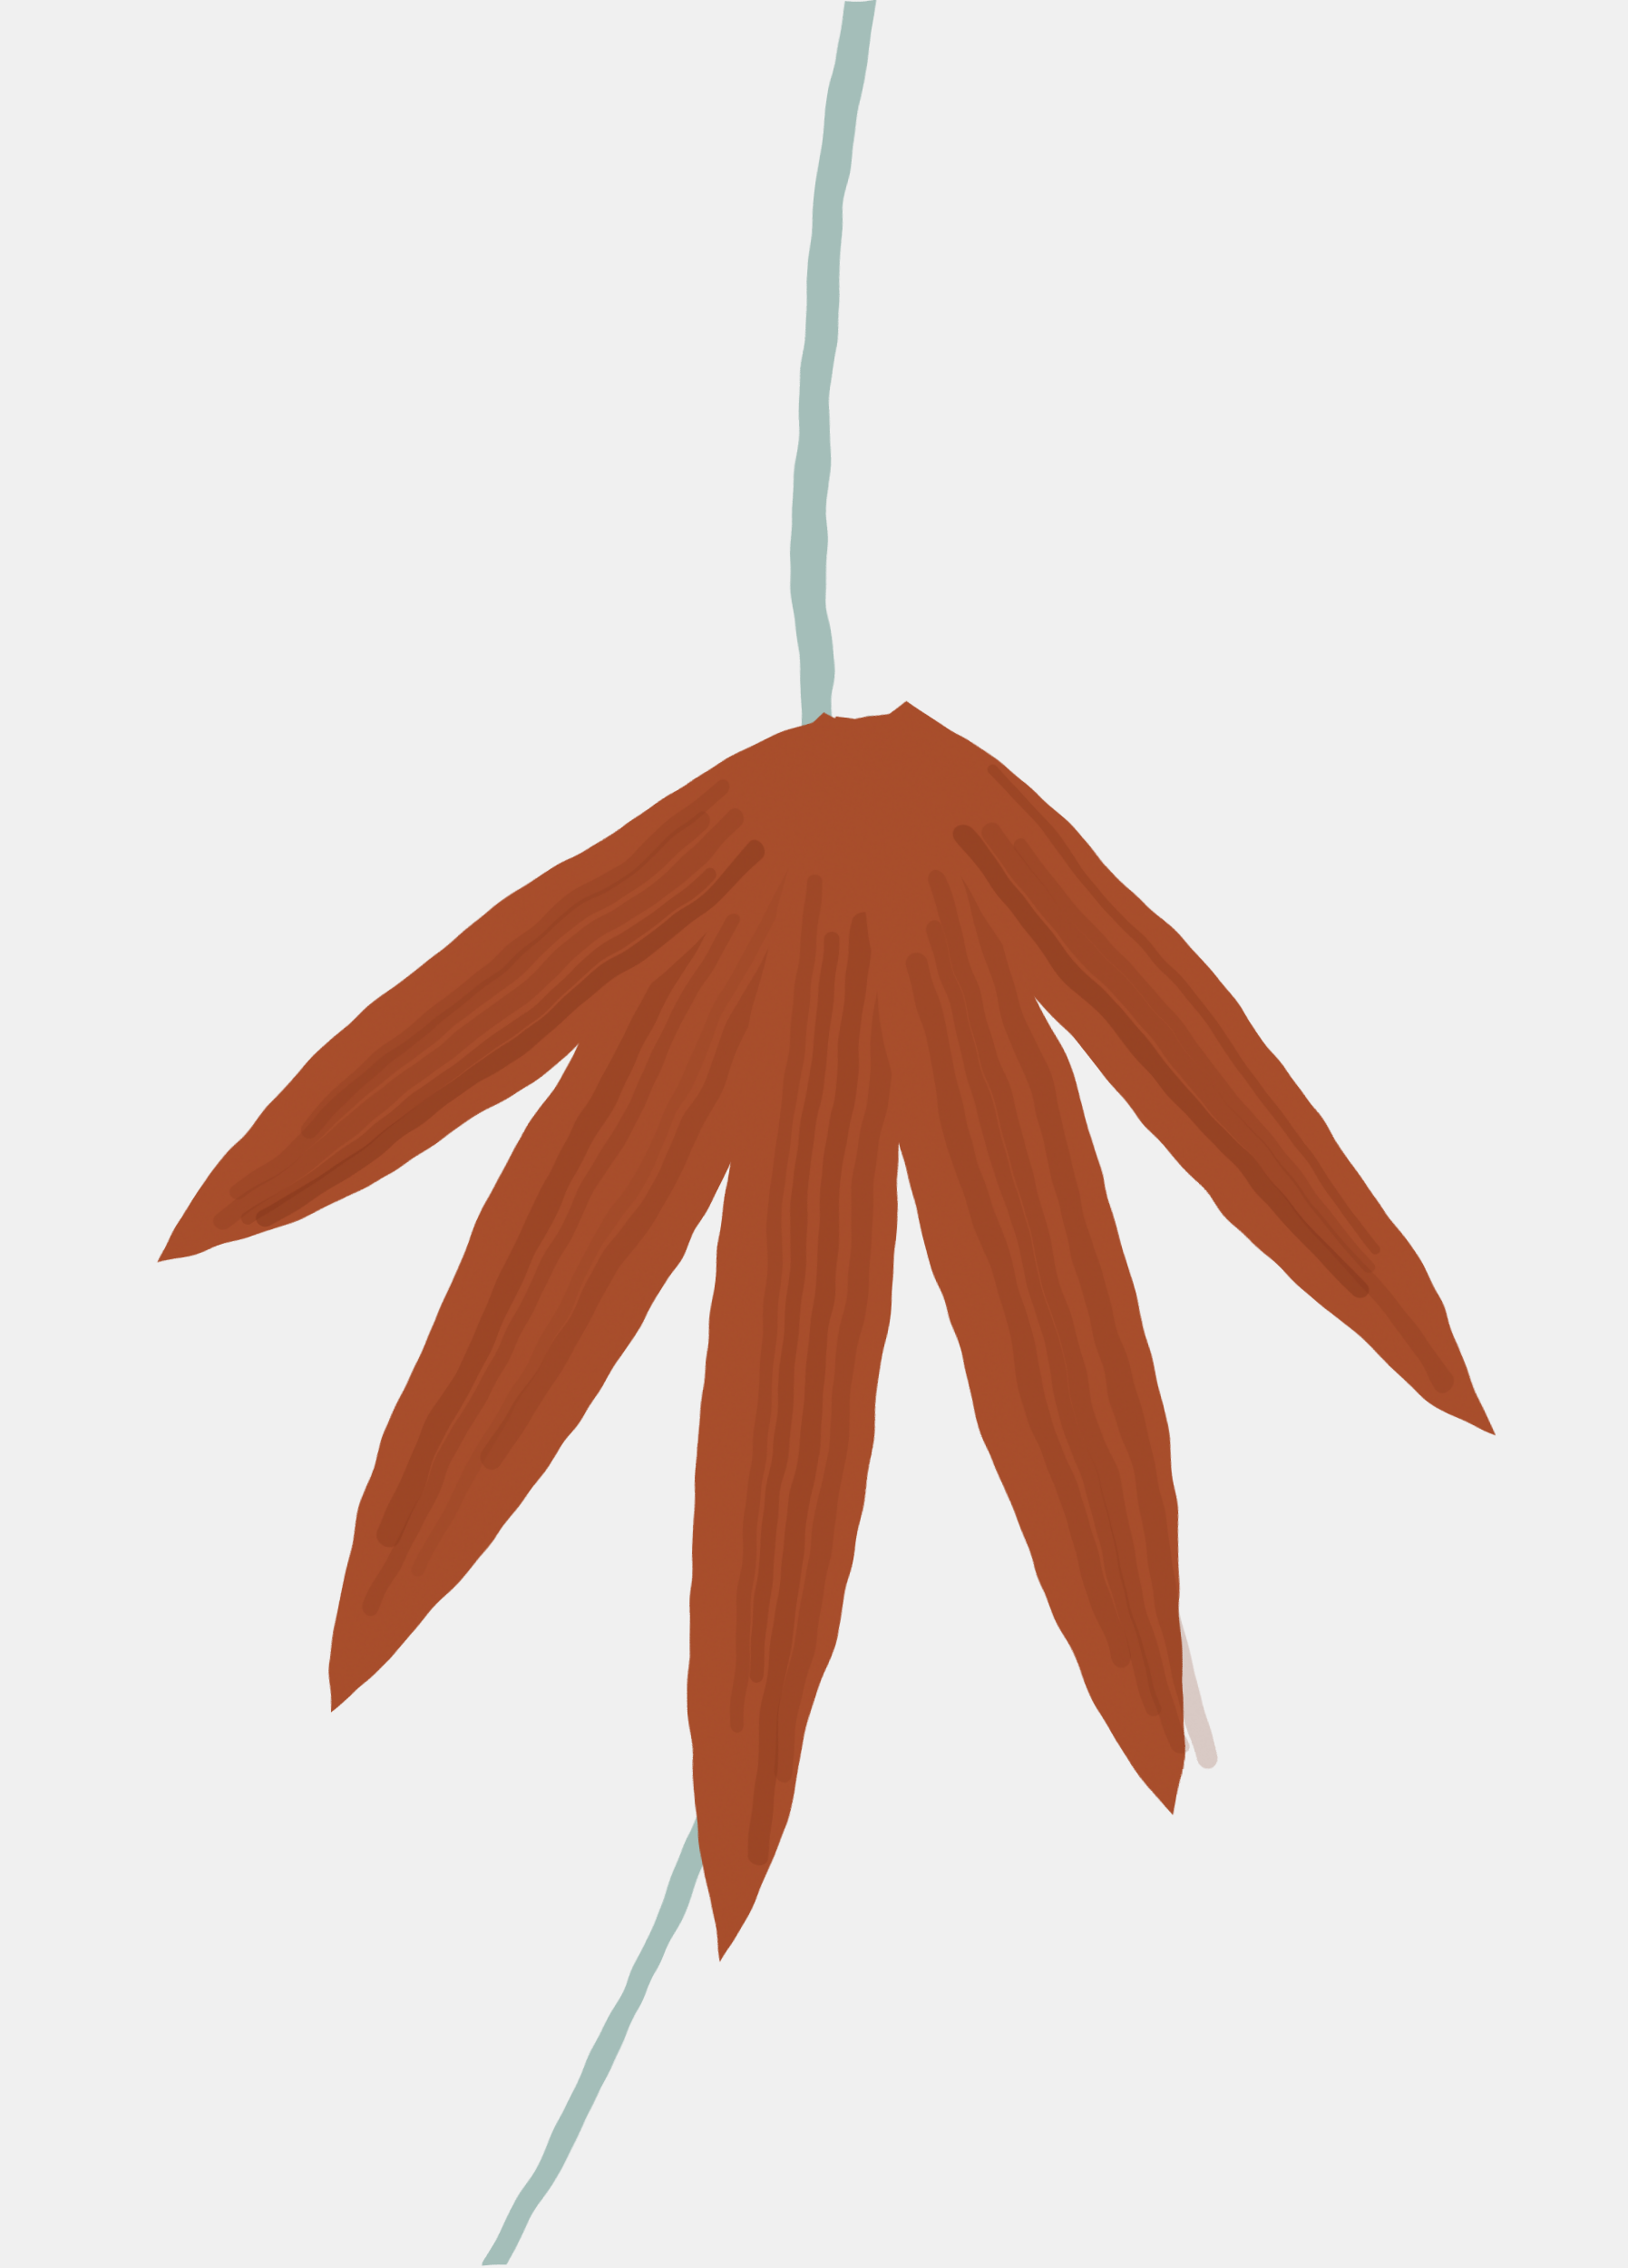
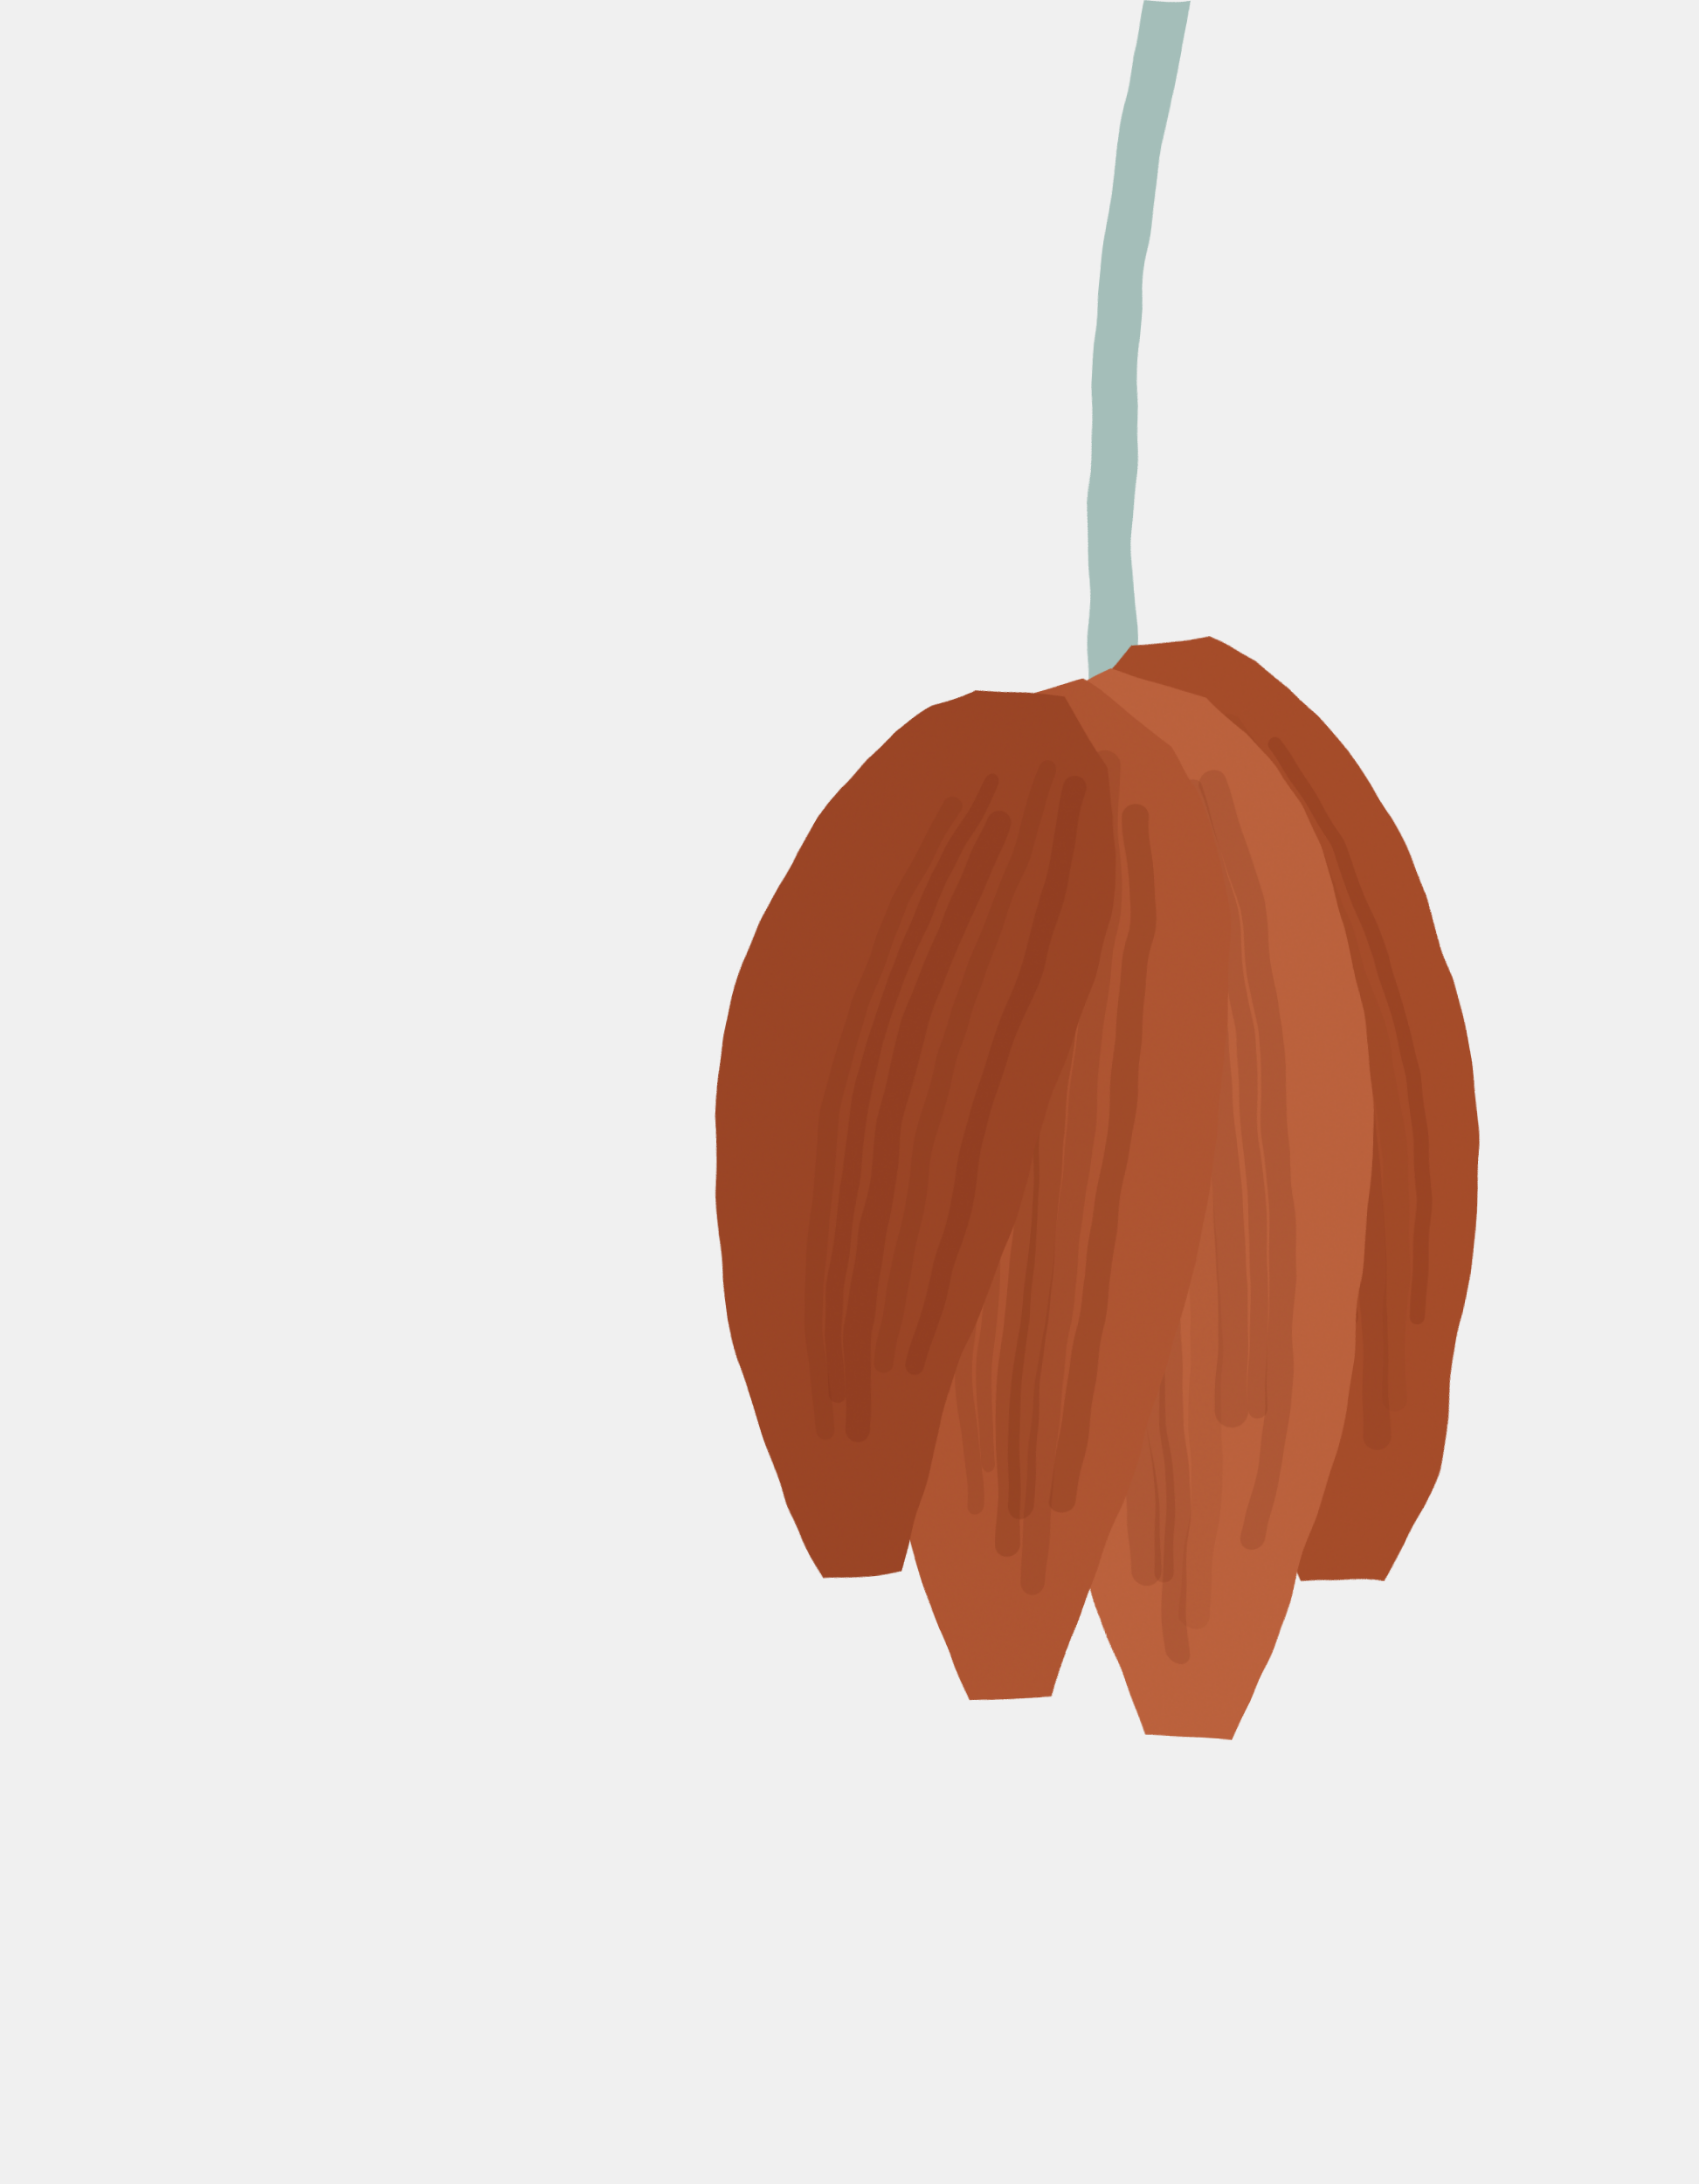
- <svg xmlns="http://www.w3.org/2000/svg" viewBox="0 0 560 780" fill="none">
+ <svg xmlns="http://www.w3.org/2000/svg" viewBox="0 0 560 720" fill="none">
  <defs>
    <filter id="brush" x="-12%" y="-12%" width="124%" height="124%">
-       <feTurbulence type="fractalNoise" baseFrequency="0.021" numOctaves="3" seed="7" result="n" />
-       <feDisplacementMap in="SourceGraphic" in2="n" scale="7" xChannelSelector="R" yChannelSelector="G" />
+       <feTurbulence type="fractalNoise" baseFrequency="0.016" numOctaves="3" seed="7" result="n" />
+       <feDisplacementMap in="SourceGraphic" in2="n" scale="8" xChannelSelector="R" yChannelSelector="G" />
    </filter>
    <filter id="wash" x="0%" y="0%" width="100%" height="100%">
      <feTurbulence type="fractalNoise" baseFrequency="0.9" numOctaves="3" seed="3" />
      <feColorMatrix type="saturate" values="0" />
      <feComponentTransfer>
        <feFuncA type="linear" slope="0.14" />
      </feComponentTransfer>
    </filter>
  </defs>
  <g filter="url(#brush)">
    <g opacity=".92">
-       <path d="M300 -20Q267 138.9 286 300" stroke="#9DBAB4" stroke-width="11" stroke-linecap="round" fill="none" />
-       <path d="M300 250Q315.5 535.3 168 780" stroke="#9DBAB4" stroke-width="8" stroke-linecap="round" fill="none" />
+       <path d="M392 -30Q358.1 101 368 236" stroke="#9DBAB4" stroke-width="15" stroke-linecap="round" fill="none" />
    </g>
    <g>
-       <path d="M300 254.2C290.5 341.9 204.8 515.4 112.6 588C116 485 215.3 310.4 284 245.8Z" fill="#A94E2C" />
-       <path d="M284.5 295.7Q233.9 402.4 169.4 501.7" stroke="#7E3218" stroke-width="7.4" stroke-linecap="round" fill="none" opacity="0.2" />
-       <path d="M274.3 298.4Q212.2 420.6 143.5 539.4" stroke="#7E3218" stroke-width="4.3" stroke-linecap="round" fill="none" opacity="0.1" />
-       <path d="M251.8 316.7Q188.1 433.5 128.2 552.2" stroke="#7E3218" stroke-width="5.2" stroke-linecap="round" fill="none" opacity="0.2" />
-       <path d="M261.2 279.3Q191.3 400.4 134 528.1" stroke="#7E3218" stroke-width="7.9" stroke-linecap="round" fill="none" opacity="0.3" />
+       <path d="M372 214L353.8 240.3L350.7 255.7L349.9 269.1L350.4 281.4L351.7 293L353.6 304.1L356 314.8L358.7 325.2L361.7 335.5L365 345.7L368.6 355.8L372.2 365.9L376.1 375.9L380 386.1L384 396.3L388.1 406.6L392.3 417.1L396.4 427.7L400.6 438.4L404.7 449.3L408.9 460.5L413 471.8L417.1 483.4L421.3 495.2L425.5 507.3L430 519.6L455.9 522.4L462 510.1L467.3 497.5L471.9 484.7L475.8 471.6L479.1 458.4L481.9 445L484.1 431.4L485.6 417.8L486.6 404.1L486.9 390.3L486.6 376.5L485.6 362.7L484 349L481.7 335.4L478.7 322L474.9 308.7L470.4 295.6L465.2 282.9L459.1 270.5L452.1 258.6L444.2 247.2L435.3 236.5L425.1 226.7L413.4 218.1L399.2 211.4Z" fill="#a64c2a" />
+       <path d="M420.3 245.2L440.8 279.2L455.4 316.1L464.8 354.7L469.2 393.9L469.1 433.3" stroke="#7E3218" stroke-width="4.9" stroke-linecap="round" fill="none" opacity="0.3" />
+       <path d="M405.4 238.3L426.2 271.2L441.8 306.8L452.8 344L459.5 382.3L462 420.9L460.5 459.3" stroke="#7E3218" stroke-width="8.1" stroke-linecap="round" fill="none" opacity="0.1" />
+       <path d="M405.2 252.7L422.5 286.5L435.9 322.1L445.7 358.9L451.8 396.4L454.4 434.1L453.5 471.9" stroke="#7E3218" stroke-width="9.4" stroke-linecap="round" fill="none" opacity="0.2" />
+       <path d="M395.2 257.6L410.4 291.3L423.1 326.1L433.1 361.7L440.3 397.9L444.7 434.7" stroke="#7E3218" stroke-width="7.7" stroke-linecap="round" fill="none" opacity="0.3" />
+       <path d="M381.4 251L394.9 284.6L407.3 318.4L418.2 352.7L427.1 387.6L433.9 423.2L438.4 459.4" stroke="#7E3218" stroke-width="5.7" stroke-linecap="round" fill="none" opacity="0.1" />
+       <path d="M374.8 254.5L386.3 288.3L397.8 321.6L408.6 355.1L418.2 389.1L426.2 423.8L432.3 459.4" stroke="#7E3218" stroke-width="5" stroke-linecap="round" fill="none" opacity="0.2" />
    </g>
    <g>
-       <path d="M304.1 248.9C323.6 346 305.4 568.9 248 675.2C220.5 577.3 249.9 346.9 287.9 247.1Z" fill="#A94E2C" />
-       <path d="M306 314.1Q296.5 462.1 269.4 608.2" stroke="#7E3218" stroke-width="7.1" stroke-linecap="round" fill="none" opacity="0.2" />
-       <path d="M295.8 316.5Q281.4 477.4 259.7 637.6" stroke="#7E3218" stroke-width="6.8" stroke-linecap="round" fill="none" opacity="0.3" />
-       <path d="M286.2 323Q272.1 450.3 260 577.7" stroke="#7E3218" stroke-width="5.1" stroke-linecap="round" fill="none" opacity="0.3" />
-       <path d="M281.4 302.3Q263 447.1 253.8 592.9" stroke="#7E3218" stroke-width="4.9" stroke-linecap="round" fill="none" opacity="0.2" />
+       <path d="M366 222L339.7 241.1L331.7 256.1L326.9 270.4L323.9 284.1L322 297.6L321.1 310.9L320.8 323.9L321.2 336.9L322 349.8L323.3 362.6L325 375.4L327 388.2L329.3 401L331.9 413.8L334.7 426.6L337.7 439.4L340.9 452.3L344.3 465.2L347.8 478.2L351.5 491.2L355.3 504.3L359.2 517.5L363.4 530.8L367.7 544.2L372.4 557.7L377.5 571.3L406.1 572.8L412.7 559.4L418.5 545.8L423.8 532.1L428.5 518.4L432.8 504.5L436.7 490.5L440.2 476.5L443.3 462.4L445.9 448.2L448 434L449.8 419.8L451 405.6L451.7 391.4L451.9 377.1L451.5 362.9L450.5 348.8L448.9 334.7L446.5 320.7L443.4 306.8L439.4 293.1L434.4 279.6L428.3 266.3L420.6 253.4L411 241L397.9 229.4Z" fill="#bc623d" />
+       <path d="M398.2 257.7L411.1 297.7L418.5 338.6L422 380.1L422.2 421.7L419.5 463.3L414.2 504.6" stroke="#7E3218" stroke-width="8.5" stroke-linecap="round" fill="none" opacity="0.2" />
+       <path d="M391.9 258.8L403.1 298.8L410 339.6L413.6 380.8L414.4 422.1L412.9 463.4" stroke="#7E3218" stroke-width="6" stroke-linecap="round" fill="none" opacity="0.2" />
+       <path d="M384.2 260.1L393.5 300.1L399.6 340.7L403.4 381.6L405.1 422.6L404.8 463.6" stroke="#7E3218" stroke-width="10.3" stroke-linecap="round" fill="none" opacity="0.2" />
+       <path d="M373.8 248.1L381.7 288.1L387.7 328.3L392.1 368.8L395.1 409.5L396.6 450.2L396.7 490.9L395.4 531.5" stroke="#7E3218" stroke-width="9.9" stroke-linecap="round" fill="none" opacity="0.1" />
+       <path d="M366.5 263.1L371.1 303.2L375.7 343.3L379.8 383.4L383.3 423.6L386.1 463.9L388.1 504.3L389.2 544.8" stroke="#7E3218" stroke-width="7.8" stroke-linecap="round" fill="none" opacity="0.2" />
+       <path d="M362.6 277.4L366.3 317.4L370.5 357.3L374.7 397.3L378.6 437.3L382.1 477.4L384.9 517.7" stroke="#7E3218" stroke-width="6.4" stroke-linecap="round" fill="none" opacity="0.2" />
+       <path d="M353.7 278.8L355.9 318.8L359.7 358.4L364.4 398L369.3 437.6L374.3 477.5L379.1 517.6" stroke="#7E3218" stroke-width="9.8" stroke-linecap="round" fill="none" opacity="0.2" />
    </g>
    <g>
-       <path d="M308.2 243.6C362.5 319.6 425.1 518.1 403.4 625.2C344.8 557.7 290.5 348.6 291.8 248.4Z" fill="#A94E2C" />
-       <path d="M329.6 287Q380.7 443 414.5 603.9" stroke="#7E3218" stroke-width="7.9" stroke-linecap="round" fill="none" opacity="0.2" />
-       <path d="M322 303.3Q366.2 450.9 405.2 599.9" stroke="#7E3218" stroke-width="6.3" stroke-linecap="round" fill="none" opacity="0.2" />
-       <path d="M320.7 319.6Q358.8 452.8 397.2 585.9" stroke="#7E3218" stroke-width="5.3" stroke-linecap="round" fill="none" opacity="0.2" />
-       <path d="M314.3 330.8Q345.2 451.1 385.8 568.5" stroke="#7E3218" stroke-width="7.8" stroke-linecap="round" fill="none" opacity="0.2" />
+       <path d="M358 226L328.5 233.2L316.3 244.3L307.3 256.2L300.1 268.5L294.4 281.2L289.7 294.1L286 307.2L283 320.4L280.8 333.8L279.2 347.2L278.3 360.7L277.9 374.2L278 387.8L278.7 401.4L279.8 414.9L281.3 428.5L283.3 442L285.7 455.5L288.6 468.9L291.8 482.3L295.4 495.6L299.4 508.9L303.8 522L308.6 535.1L314 548L320.1 560.8L347.9 559.4L353.1 546.4L357.8 533.5L362.3 520.7L366.5 508.1L370.5 495.5L374.4 483L378.1 470.6L381.6 458.2L385 445.9L388.2 433.7L391.2 421.5L394 409.3L396.6 397.1L398.9 385L400.8 372.8L402.4 360.7L403.7 348.5L404.5 336.2L404.7 323.8L404.4 311.3L403.3 298.7L401.3 285.8L398.1 272.7L393.1 259L384.8 244.6Z" fill="#af5532" />
+       <path d="M375.1 268.2L375.4 306.7L372.6 344.4L368.2 381.9L363 419.5L357.4 457.3L351.5 495.3" stroke="#7E3218" stroke-width="8.1" stroke-linecap="round" fill="none" opacity="0.3" />
+       <path d="M365.9 253.7L364.8 292.3L361.5 330.4L357.5 368.3L353.2 406.3L349 444.4L345.1 482.6L341.6 521.1" stroke="#7E3218" stroke-width="8.6" stroke-linecap="round" fill="none" opacity="0.2" />
+       <path d="M358.9 265.5L354.9 303.8L350.6 342L346.6 380.2L343.1 418.5L340.2 457L338.1 495.5" stroke="#7E3218" stroke-width="9.3" stroke-linecap="round" fill="none" opacity="0.3" />
+       <path d="M351.8 277.3L346.6 315.6L342.1 354L338.5 392.5L335.9 431.1L334.3 469.7L333.6 508.4" stroke="#7E3218" stroke-width="8.2" stroke-linecap="round" fill="none" opacity="0.3" />
+       <path d="M348.6 250.6L340.2 288.6L334.1 327.1L329.9 365.9L327.2 404.8L326.2 443.7L326.6 482.6" stroke="#7E3218" stroke-width="5.3" stroke-linecap="round" fill="none" opacity="0.2" />
+       <path d="M339.1 262.1L329.9 300.3L323.8 339.1L320.3 378.2L318.8 417.4L319.3 456.6L321.7 495.7" stroke="#7E3218" stroke-width="6" stroke-linecap="round" fill="none" opacity="0.2" />
+       <path d="M336.6 248.4L323.2 286.1L315.1 324.9L310.7 364.2L309.2 403.7L310.2 443.3" stroke="#7E3218" stroke-width="8.4" stroke-linecap="round" fill="none" opacity="0.3" />
    </g>
    <g>
-       <path d="M292.5 259.7C256.7 321.2 136.6 420.8 53.5 434.8C81.3 369.5 211.8 273.4 283.5 248.3Z" fill="#A94E2C" />
-       <path d="M260.7 292.7Q180.7 361.5 91.7 418.9" stroke="#7E3218" stroke-width="6" stroke-linecap="round" fill="none" opacity="0.4" />
-       <path d="M243.2 299.6Q167.2 362.8 85.8 419.1" stroke="#7E3218" stroke-width="4.2" stroke-linecap="round" fill="none" opacity="0.3" />
-       <path d="M254.1 282.4Q165.9 352 76.7 420.4" stroke="#7E3218" stroke-width="6.3" stroke-linecap="round" fill="none" opacity="0.2" />
-       <path d="M241.8 282.6Q160.3 343.6 82.7 409.5" stroke="#7E3218" stroke-width="5.9" stroke-linecap="round" fill="none" opacity="0.2" />
-       <path d="M248.7 272.2Q174 326.1 105.6 388.2" stroke="#7E3218" stroke-width="5.5" stroke-linecap="round" fill="none" opacity="0.2" />
-     </g>
-     <g>
-       <path d="M311.2 239.6C375.8 277.9 486.7 403.4 513.3 492.5C441.3 458.3 332.9 322.3 300.8 248.4Z" fill="#A94E2C" />
-       <path d="M340.8 265Q412.3 342.8 473.2 429.5" stroke="#7E3218" stroke-width="3.3" stroke-linecap="round" fill="none" opacity="0.3" />
-       <path d="M350.3 290.5Q412 361.8 470.5 435.8" stroke="#7E3218" stroke-width="4.4" stroke-linecap="round" fill="none" opacity="0.2" />
-       <path d="M340.2 286.3Q418.8 380.5 498.1 474" stroke="#7E3218" stroke-width="6.5" stroke-linecap="round" fill="none" opacity="0.2" />
-       <path d="M331.8 287.1Q396.3 368.3 467.1 444.2" stroke="#7E3218" stroke-width="6.6" stroke-linecap="round" fill="none" opacity="0.4" />
+       <path d="M352 232L322.5 226.9L307.6 232.3L295.5 239.9L285.2 248.8L276.2 258.7L268.2 269.3L261.3 280.6L255.3 292.3L250.2 304.4L245.9 316.8L242.4 329.4L239.6 342.3L237.6 355.3L236.3 368.4L235.7 381.6L235.8 394.7L236.5 407.9L237.9 421L239.8 433.9L242.4 446.8L245.6 459.5L249.5 472L253.9 484.3L259 496.4L264.8 508.1L271.4 519.5L296.4 516.9L300 505.4L303.4 494.1L306.7 483.1L310.1 472.2L313.5 461.5L316.9 451L320.4 440.7L324 430.5L327.6 420.4L331.2 410.5L334.7 400.7L338.3 390.9L341.8 381.3L345.3 371.7L348.7 362.1L352 352.5L355.1 342.9L358.1 333.1L360.9 323.3L363.3 313.2L365.5 302.9L367.1 292.1L368.2 280.8L368.2 268.6L366.3 254.8Z" fill="#9b4526" />
+       <path d="M356.5 261L348.1 293.5L338.1 324.3L327.9 354.9L318.3 385.7L309.6 417.3L302.2 449.6" stroke="#7E3218" stroke-width="7.1" stroke-linecap="round" fill="none" opacity="0.3" />
+       <path d="M347.3 255.8L334.6 287.3L322.6 318.6L312 350.4L303 382.8L296 415.8L291.1 449.3" stroke="#7E3218" stroke-width="6.4" stroke-linecap="round" fill="none" opacity="0.2" />
+       <path d="M329.1 272L314.6 303.4L302.7 335.9L293.5 369.2L286.9 403.2L283 437.5L281.9 472.1" stroke="#7E3218" stroke-width="8.6" stroke-linecap="round" fill="none" opacity="0.3" />
+       <path d="M327.1 257.9L309.5 288.7L295.8 321.4L285.6 355.4L278.8 390.1L275.3 425.3L275.2 460.6" stroke="#7E3218" stroke-width="5.5" stroke-linecap="round" fill="none" opacity="0.3" />
+       <path d="M314.1 264.6L296.4 296.2L283.4 330L274.5 365L269.6 400.8L268.4 436.7L271 472.4" stroke="#7E3218" stroke-width="6" stroke-linecap="round" fill="none" opacity="0.2" />
    </g>
    <g style="mix-blend-mode:multiply" opacity=".55">
-       <mask id="m3490">
+       <mask id="mflower-a">
        <g fill="#fff">
          <g>
-             <path d="M300 254.2C290.5 341.9 204.8 515.4 112.6 588C116 485 215.3 310.4 284 245.8Z" fill="#A94E2C" />
-             <path d="M284.5 295.7Q233.9 402.4 169.4 501.7" stroke="#7E3218" stroke-width="7.4" stroke-linecap="round" fill="none" opacity="0.2" />
-             <path d="M274.3 298.4Q212.2 420.6 143.5 539.4" stroke="#7E3218" stroke-width="4.3" stroke-linecap="round" fill="none" opacity="0.1" />
-             <path d="M251.8 316.7Q188.1 433.5 128.2 552.2" stroke="#7E3218" stroke-width="5.2" stroke-linecap="round" fill="none" opacity="0.2" />
-             <path d="M261.2 279.3Q191.3 400.4 134 528.1" stroke="#7E3218" stroke-width="7.9" stroke-linecap="round" fill="none" opacity="0.3" />
+             <path d="M372 214L353.8 240.3L350.7 255.7L349.9 269.1L350.4 281.4L351.7 293L353.6 304.1L356 314.8L358.7 325.2L361.7 335.5L365 345.7L368.6 355.8L372.2 365.9L376.1 375.9L380 386.1L384 396.3L388.1 406.6L392.3 417.1L396.4 427.7L400.6 438.4L404.7 449.3L408.9 460.5L413 471.8L417.1 483.4L421.3 495.2L425.5 507.3L430 519.6L455.9 522.4L462 510.1L467.3 497.5L471.9 484.7L475.8 471.6L479.1 458.4L481.9 445L484.1 431.4L485.6 417.8L486.6 404.1L486.9 390.3L486.6 376.5L485.6 362.7L484 349L481.7 335.4L478.7 322L474.9 308.7L470.4 295.6L465.2 282.9L459.1 270.5L452.1 258.6L444.2 247.2L435.3 236.5L425.1 226.7L413.4 218.1L399.2 211.4Z" fill="#a64c2a" />
+             <path d="M420.3 245.2L440.8 279.2L455.4 316.1L464.8 354.7L469.2 393.9L469.1 433.3" stroke="#7E3218" stroke-width="4.9" stroke-linecap="round" fill="none" opacity="0.3" />
+             <path d="M405.4 238.3L426.2 271.2L441.8 306.8L452.8 344L459.5 382.3L462 420.9L460.5 459.3" stroke="#7E3218" stroke-width="8.1" stroke-linecap="round" fill="none" opacity="0.1" />
+             <path d="M405.2 252.7L422.5 286.5L435.9 322.1L445.7 358.9L451.8 396.4L454.4 434.1L453.5 471.9" stroke="#7E3218" stroke-width="9.4" stroke-linecap="round" fill="none" opacity="0.2" />
+             <path d="M395.2 257.6L410.4 291.3L423.1 326.1L433.1 361.7L440.3 397.9L444.7 434.7" stroke="#7E3218" stroke-width="7.7" stroke-linecap="round" fill="none" opacity="0.3" />
+             <path d="M381.4 251L394.9 284.6L407.3 318.4L418.2 352.7L427.1 387.6L433.9 423.2L438.4 459.4" stroke="#7E3218" stroke-width="5.7" stroke-linecap="round" fill="none" opacity="0.1" />
+             <path d="M374.8 254.5L386.3 288.3L397.8 321.6L408.6 355.1L418.2 389.1L426.2 423.8L432.3 459.4" stroke="#7E3218" stroke-width="5" stroke-linecap="round" fill="none" opacity="0.2" />
          </g>
          <g>
-             <path d="M304.1 248.9C323.6 346 305.4 568.9 248 675.2C220.5 577.3 249.9 346.9 287.9 247.1Z" fill="#A94E2C" />
-             <path d="M306 314.1Q296.5 462.1 269.4 608.2" stroke="#7E3218" stroke-width="7.1" stroke-linecap="round" fill="none" opacity="0.2" />
-             <path d="M295.8 316.5Q281.4 477.4 259.7 637.6" stroke="#7E3218" stroke-width="6.8" stroke-linecap="round" fill="none" opacity="0.3" />
-             <path d="M286.2 323Q272.1 450.3 260 577.7" stroke="#7E3218" stroke-width="5.1" stroke-linecap="round" fill="none" opacity="0.3" />
-             <path d="M281.4 302.3Q263 447.1 253.8 592.9" stroke="#7E3218" stroke-width="4.9" stroke-linecap="round" fill="none" opacity="0.2" />
+             <path d="M366 222L339.7 241.1L331.7 256.1L326.9 270.4L323.9 284.1L322 297.6L321.1 310.9L320.8 323.9L321.2 336.9L322 349.8L323.3 362.6L325 375.4L327 388.2L329.3 401L331.9 413.8L334.7 426.6L337.7 439.4L340.9 452.3L344.3 465.2L347.8 478.2L351.5 491.2L355.3 504.3L359.2 517.5L363.4 530.8L367.7 544.2L372.4 557.7L377.5 571.3L406.1 572.8L412.7 559.4L418.5 545.8L423.8 532.1L428.5 518.4L432.8 504.5L436.7 490.5L440.2 476.5L443.3 462.4L445.9 448.2L448 434L449.8 419.8L451 405.6L451.7 391.4L451.9 377.1L451.5 362.9L450.5 348.8L448.9 334.7L446.5 320.7L443.4 306.8L439.4 293.1L434.4 279.6L428.3 266.3L420.6 253.4L411 241L397.9 229.4Z" fill="#bc623d" />
+             <path d="M398.2 257.7L411.1 297.7L418.5 338.6L422 380.1L422.2 421.7L419.5 463.3L414.2 504.6" stroke="#7E3218" stroke-width="8.5" stroke-linecap="round" fill="none" opacity="0.2" />
+             <path d="M391.9 258.8L403.1 298.8L410 339.6L413.6 380.8L414.4 422.1L412.9 463.4" stroke="#7E3218" stroke-width="6" stroke-linecap="round" fill="none" opacity="0.2" />
+             <path d="M384.2 260.1L393.5 300.1L399.6 340.7L403.4 381.6L405.1 422.6L404.8 463.6" stroke="#7E3218" stroke-width="10.3" stroke-linecap="round" fill="none" opacity="0.2" />
+             <path d="M373.8 248.1L381.7 288.1L387.7 328.3L392.1 368.8L395.1 409.5L396.6 450.2L396.7 490.9L395.4 531.5" stroke="#7E3218" stroke-width="9.9" stroke-linecap="round" fill="none" opacity="0.1" />
+             <path d="M366.5 263.1L371.1 303.2L375.7 343.3L379.8 383.4L383.3 423.6L386.1 463.9L388.1 504.3L389.2 544.8" stroke="#7E3218" stroke-width="7.8" stroke-linecap="round" fill="none" opacity="0.2" />
+             <path d="M362.6 277.4L366.3 317.4L370.5 357.3L374.7 397.3L378.6 437.3L382.1 477.4L384.9 517.7" stroke="#7E3218" stroke-width="6.4" stroke-linecap="round" fill="none" opacity="0.2" />
+             <path d="M353.7 278.8L355.9 318.8L359.7 358.4L364.4 398L369.3 437.6L374.3 477.5L379.1 517.6" stroke="#7E3218" stroke-width="9.8" stroke-linecap="round" fill="none" opacity="0.2" />
          </g>
          <g>
-             <path d="M308.2 243.6C362.5 319.6 425.1 518.1 403.4 625.2C344.8 557.7 290.5 348.6 291.8 248.4Z" fill="#A94E2C" />
-             <path d="M329.6 287Q380.7 443 414.5 603.9" stroke="#7E3218" stroke-width="7.9" stroke-linecap="round" fill="none" opacity="0.2" />
-             <path d="M322 303.3Q366.2 450.9 405.2 599.9" stroke="#7E3218" stroke-width="6.3" stroke-linecap="round" fill="none" opacity="0.2" />
-             <path d="M320.7 319.6Q358.8 452.8 397.2 585.9" stroke="#7E3218" stroke-width="5.3" stroke-linecap="round" fill="none" opacity="0.2" />
-             <path d="M314.3 330.8Q345.2 451.1 385.8 568.5" stroke="#7E3218" stroke-width="7.8" stroke-linecap="round" fill="none" opacity="0.2" />
+             <path d="M358 226L328.5 233.2L316.3 244.3L307.3 256.2L300.1 268.5L294.4 281.2L289.7 294.1L286 307.2L283 320.4L280.8 333.8L279.2 347.2L278.3 360.7L277.9 374.2L278 387.8L278.7 401.4L279.8 414.9L281.3 428.5L283.3 442L285.7 455.5L288.6 468.9L291.8 482.3L295.4 495.6L299.4 508.9L303.8 522L308.6 535.1L314 548L320.1 560.8L347.9 559.4L353.1 546.4L357.8 533.5L362.3 520.7L366.5 508.1L370.5 495.5L374.4 483L378.1 470.6L381.6 458.2L385 445.9L388.2 433.7L391.2 421.5L394 409.3L396.6 397.1L398.9 385L400.8 372.8L402.4 360.7L403.7 348.5L404.5 336.2L404.7 323.8L404.4 311.3L403.3 298.7L401.3 285.8L398.1 272.7L393.1 259L384.8 244.6Z" fill="#af5532" />
+             <path d="M375.1 268.2L375.4 306.7L372.6 344.4L368.2 381.9L363 419.5L357.4 457.3L351.5 495.3" stroke="#7E3218" stroke-width="8.1" stroke-linecap="round" fill="none" opacity="0.3" />
+             <path d="M365.9 253.7L364.8 292.3L361.5 330.4L357.5 368.3L353.2 406.3L349 444.4L345.1 482.6L341.6 521.1" stroke="#7E3218" stroke-width="8.6" stroke-linecap="round" fill="none" opacity="0.2" />
+             <path d="M358.9 265.5L354.9 303.8L350.6 342L346.6 380.2L343.1 418.5L340.2 457L338.1 495.5" stroke="#7E3218" stroke-width="9.3" stroke-linecap="round" fill="none" opacity="0.3" />
+             <path d="M351.8 277.3L346.6 315.6L342.1 354L338.5 392.5L335.9 431.1L334.3 469.7L333.6 508.4" stroke="#7E3218" stroke-width="8.2" stroke-linecap="round" fill="none" opacity="0.3" />
+             <path d="M348.6 250.6L340.2 288.6L334.1 327.1L329.9 365.9L327.2 404.8L326.2 443.7L326.6 482.6" stroke="#7E3218" stroke-width="5.3" stroke-linecap="round" fill="none" opacity="0.2" />
+             <path d="M339.1 262.1L329.9 300.3L323.8 339.1L320.3 378.2L318.8 417.4L319.3 456.6L321.7 495.7" stroke="#7E3218" stroke-width="6" stroke-linecap="round" fill="none" opacity="0.2" />
+             <path d="M336.6 248.4L323.2 286.1L315.1 324.9L310.7 364.2L309.2 403.7L310.2 443.3" stroke="#7E3218" stroke-width="8.4" stroke-linecap="round" fill="none" opacity="0.3" />
          </g>
          <g>
-             <path d="M292.5 259.7C256.7 321.2 136.6 420.8 53.5 434.8C81.3 369.5 211.8 273.4 283.5 248.3Z" fill="#A94E2C" />
-             <path d="M260.7 292.7Q180.7 361.5 91.7 418.9" stroke="#7E3218" stroke-width="6" stroke-linecap="round" fill="none" opacity="0.4" />
-             <path d="M243.2 299.6Q167.2 362.8 85.8 419.1" stroke="#7E3218" stroke-width="4.2" stroke-linecap="round" fill="none" opacity="0.3" />
-             <path d="M254.1 282.4Q165.9 352 76.7 420.4" stroke="#7E3218" stroke-width="6.3" stroke-linecap="round" fill="none" opacity="0.2" />
-             <path d="M241.8 282.6Q160.3 343.6 82.7 409.5" stroke="#7E3218" stroke-width="5.9" stroke-linecap="round" fill="none" opacity="0.2" />
-             <path d="M248.7 272.2Q174 326.1 105.6 388.2" stroke="#7E3218" stroke-width="5.5" stroke-linecap="round" fill="none" opacity="0.2" />
-           </g>
-           <g>
-             <path d="M311.2 239.6C375.8 277.9 486.7 403.4 513.3 492.5C441.3 458.3 332.9 322.3 300.8 248.4Z" fill="#A94E2C" />
-             <path d="M340.8 265Q412.3 342.8 473.2 429.5" stroke="#7E3218" stroke-width="3.3" stroke-linecap="round" fill="none" opacity="0.3" />
-             <path d="M350.3 290.5Q412 361.8 470.5 435.8" stroke="#7E3218" stroke-width="4.4" stroke-linecap="round" fill="none" opacity="0.2" />
-             <path d="M340.2 286.3Q418.8 380.5 498.1 474" stroke="#7E3218" stroke-width="6.5" stroke-linecap="round" fill="none" opacity="0.2" />
-             <path d="M331.8 287.1Q396.3 368.3 467.1 444.2" stroke="#7E3218" stroke-width="6.6" stroke-linecap="round" fill="none" opacity="0.4" />
+             <path d="M352 232L322.5 226.9L307.6 232.3L295.5 239.9L285.2 248.8L276.2 258.7L268.2 269.3L261.3 280.6L255.3 292.3L250.2 304.4L245.9 316.8L242.4 329.4L239.6 342.3L237.6 355.3L236.3 368.4L235.7 381.6L235.8 394.7L236.5 407.9L237.9 421L239.8 433.9L242.4 446.8L245.6 459.5L249.5 472L253.9 484.3L259 496.4L264.8 508.1L271.4 519.5L296.4 516.9L300 505.4L303.4 494.1L306.7 483.1L310.1 472.2L313.5 461.5L316.9 451L320.4 440.7L324 430.5L327.6 420.4L331.2 410.5L334.7 400.7L338.3 390.9L341.8 381.3L345.3 371.7L348.7 362.1L352 352.5L355.1 342.9L358.1 333.1L360.9 323.3L363.3 313.2L365.5 302.9L367.1 292.1L368.2 280.8L368.2 268.6L366.3 254.8Z" fill="#9b4526" />
+             <path d="M356.5 261L348.1 293.5L338.1 324.3L327.9 354.9L318.3 385.7L309.6 417.3L302.2 449.6" stroke="#7E3218" stroke-width="7.1" stroke-linecap="round" fill="none" opacity="0.3" />
+             <path d="M347.3 255.8L334.6 287.3L322.6 318.6L312 350.4L303 382.8L296 415.8L291.1 449.3" stroke="#7E3218" stroke-width="6.4" stroke-linecap="round" fill="none" opacity="0.2" />
+             <path d="M329.1 272L314.6 303.4L302.7 335.9L293.5 369.2L286.9 403.2L283 437.5L281.9 472.1" stroke="#7E3218" stroke-width="8.6" stroke-linecap="round" fill="none" opacity="0.3" />
+             <path d="M327.1 257.9L309.5 288.7L295.8 321.4L285.6 355.4L278.8 390.1L275.3 425.3L275.2 460.6" stroke="#7E3218" stroke-width="5.5" stroke-linecap="round" fill="none" opacity="0.3" />
+             <path d="M314.1 264.6L296.4 296.2L283.4 330L274.5 365L269.6 400.8L268.4 436.7L271 472.4" stroke="#7E3218" stroke-width="6" stroke-linecap="round" fill="none" opacity="0.2" />
          </g>
        </g>
      </mask>
-       <rect width="100%" height="100%" filter="url(#wash)" mask="url(#m3490)" />
+       <rect width="100%" height="100%" filter="url(#wash)" mask="url(#mflower-a)" />
    </g>
  </g>
</svg>
